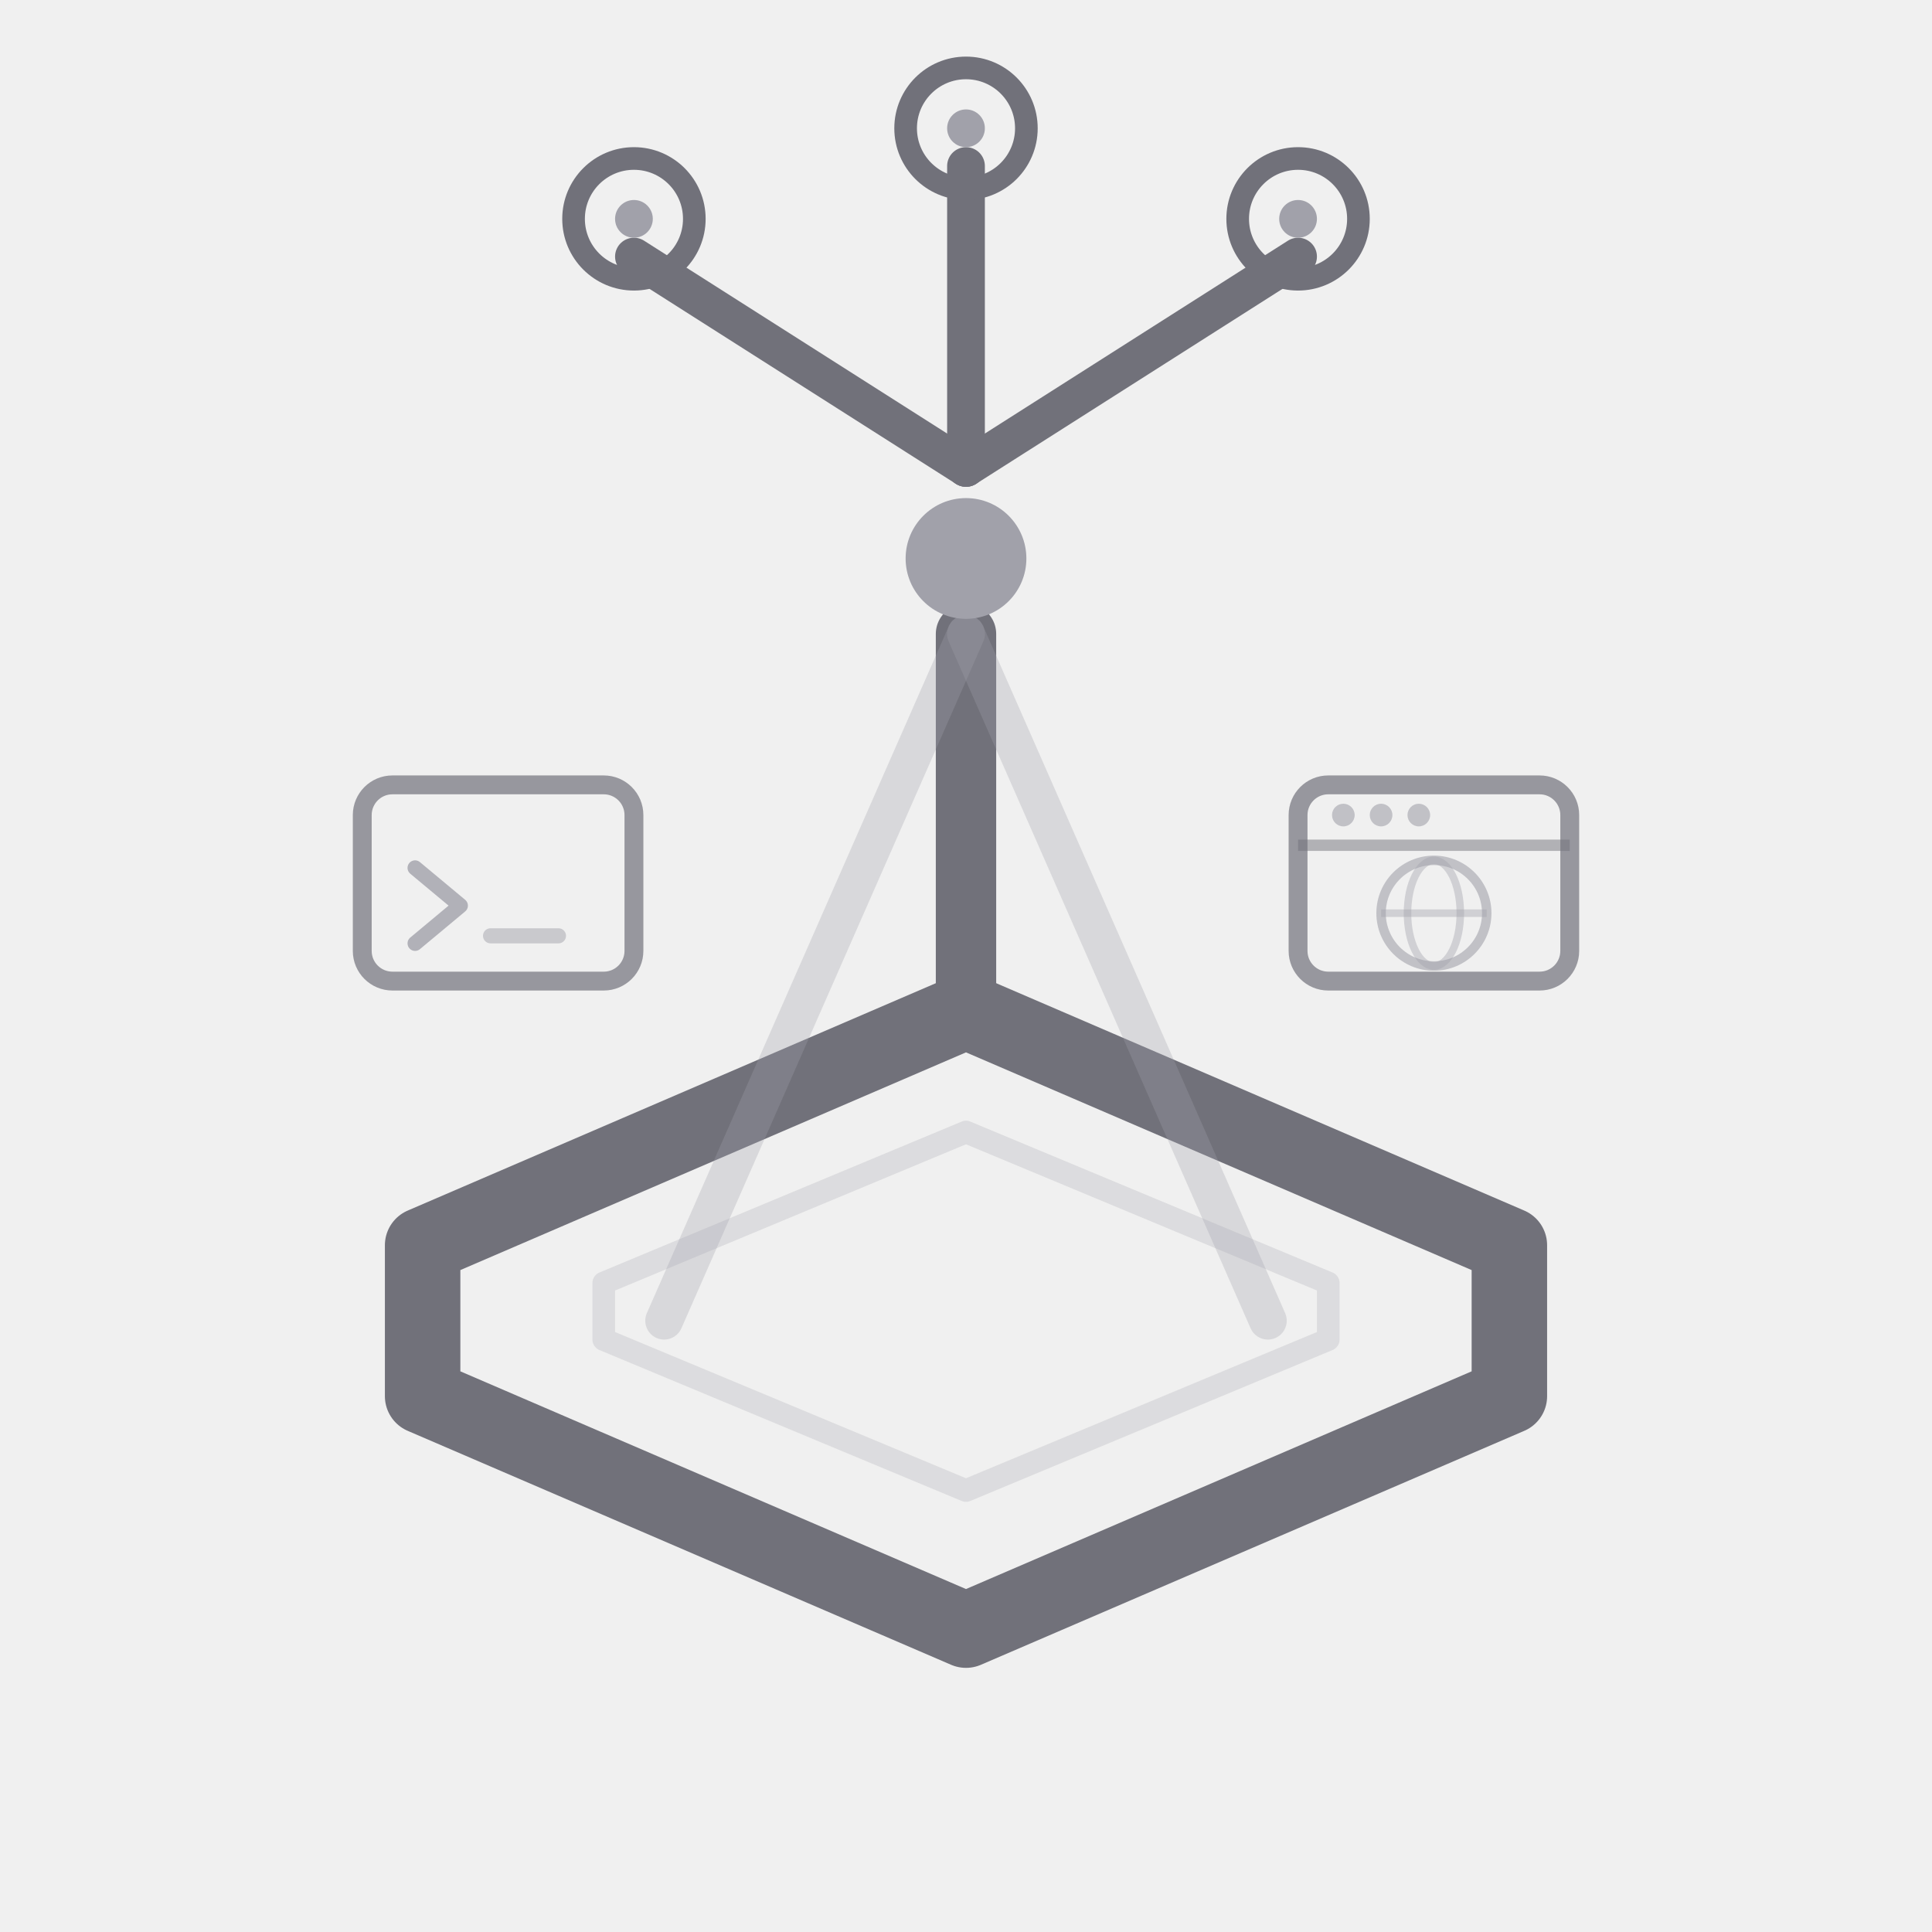
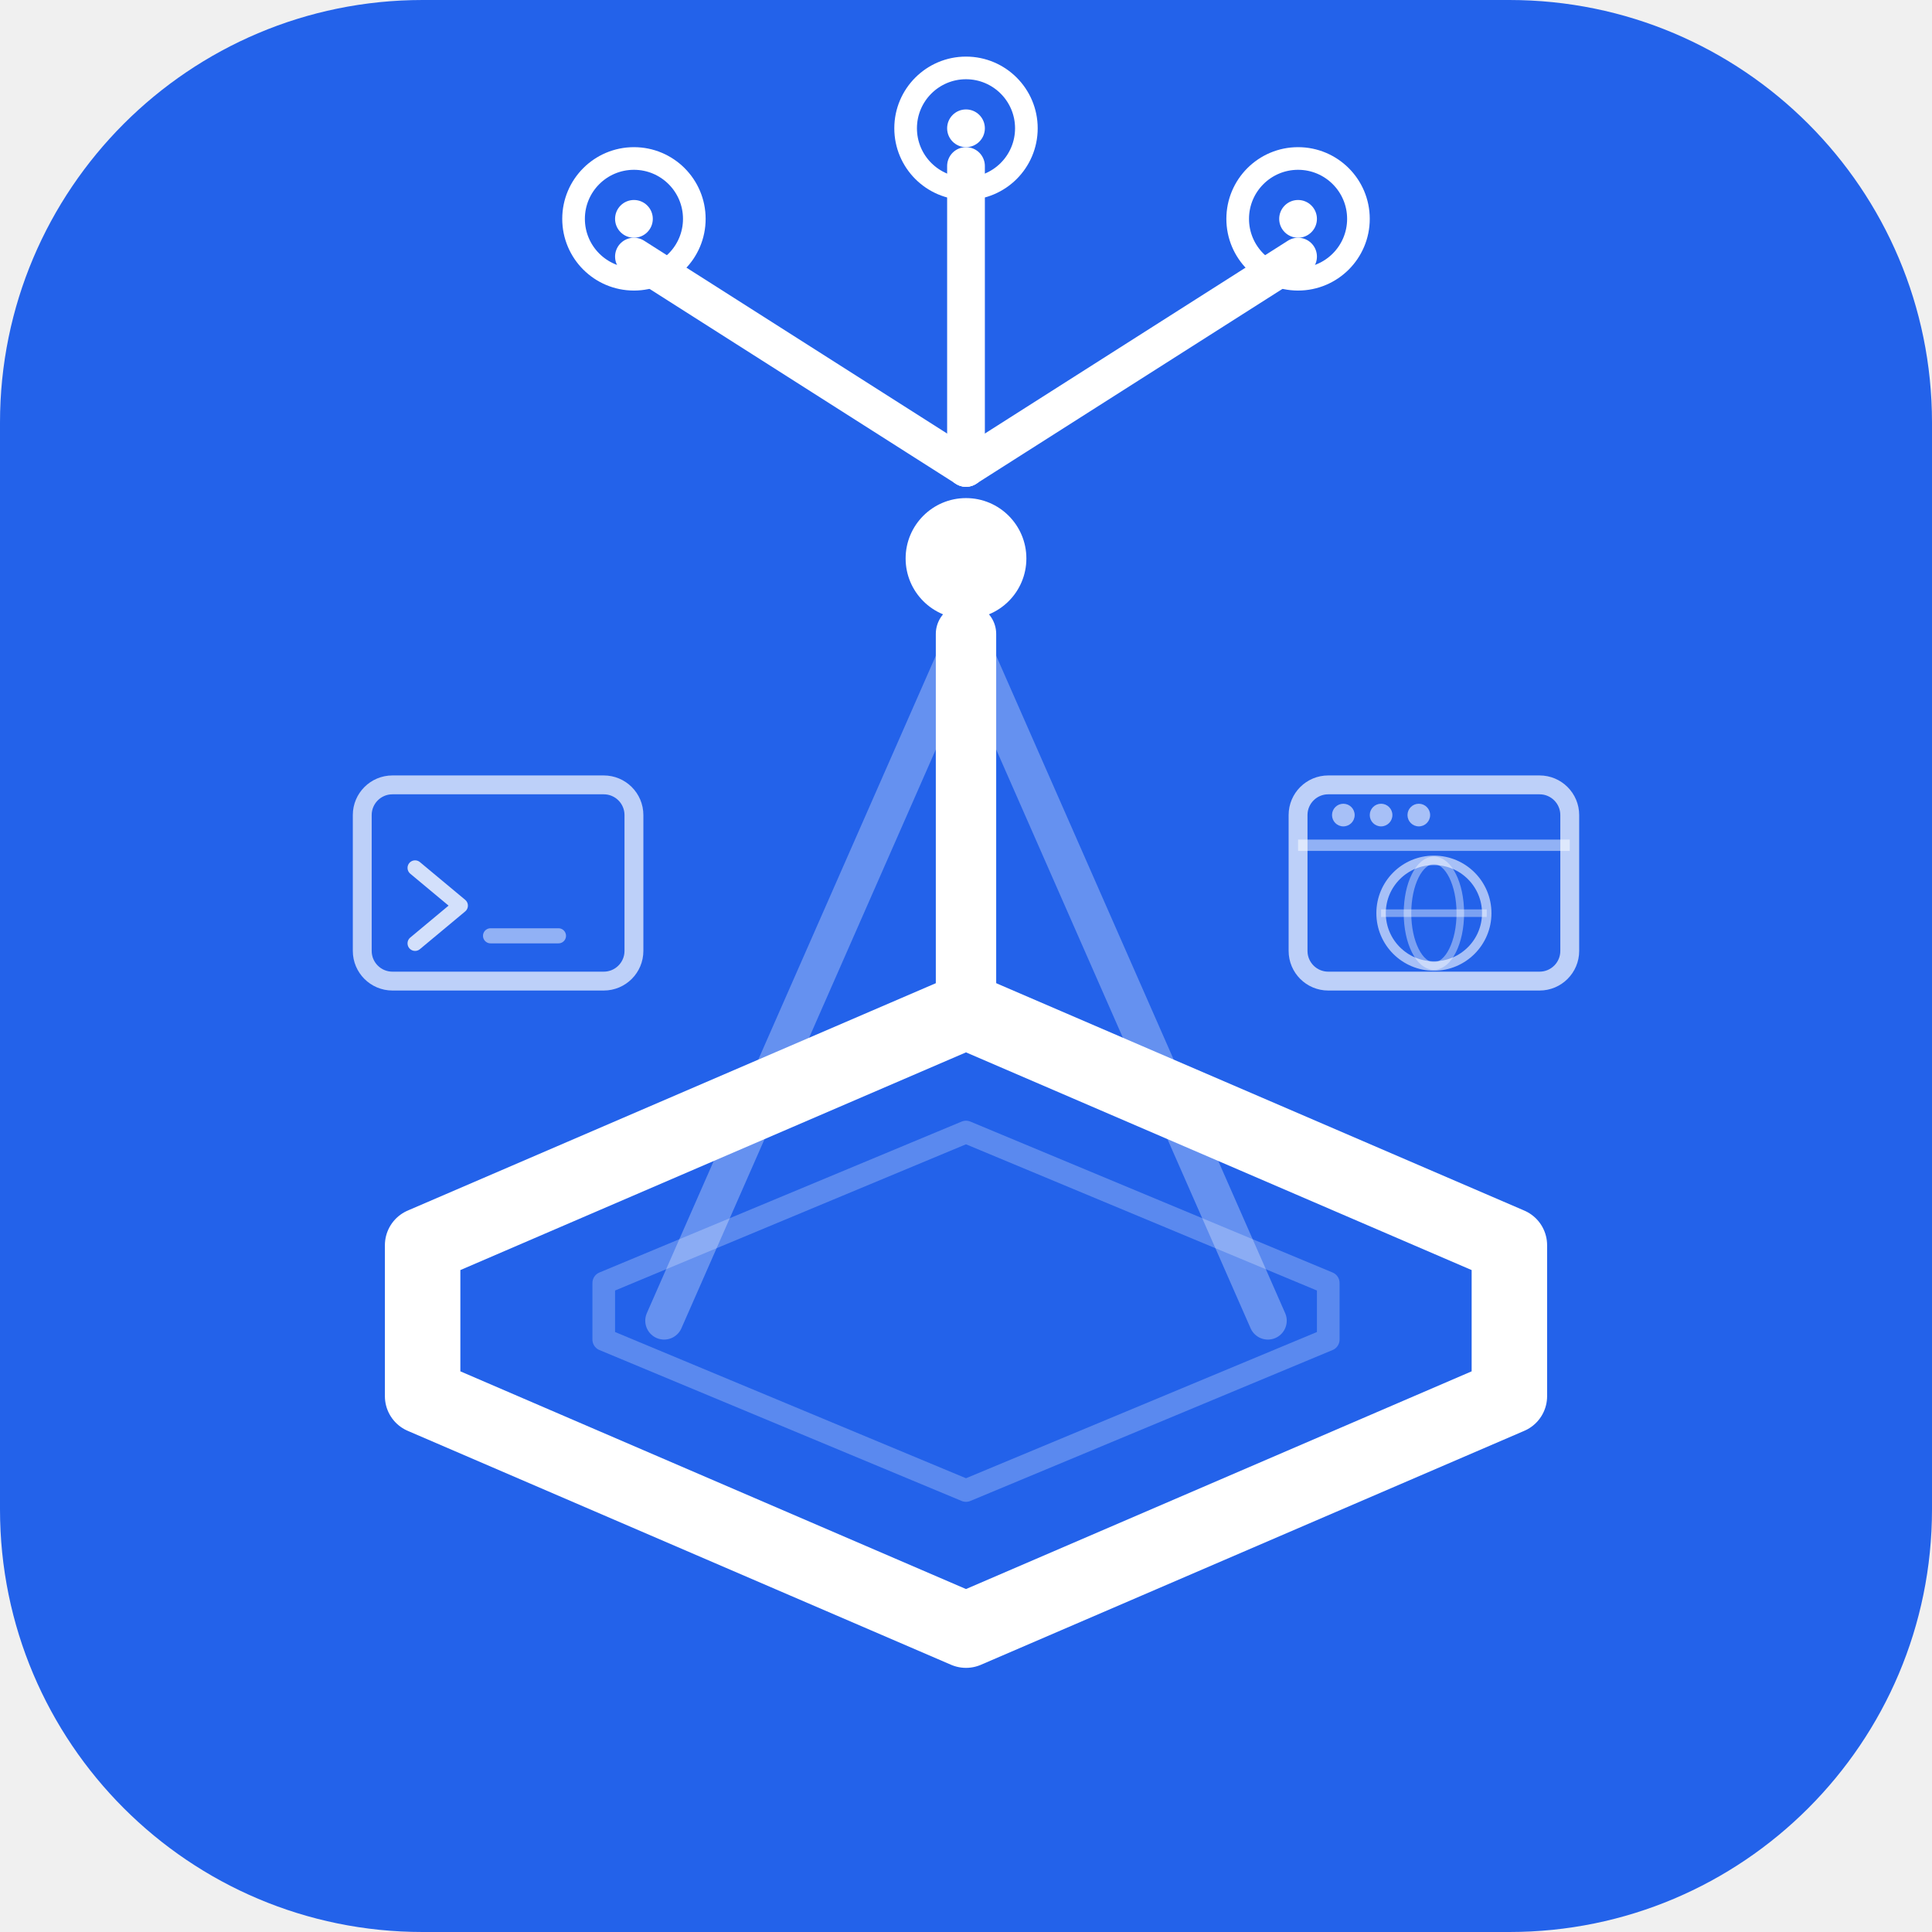
<svg xmlns="http://www.w3.org/2000/svg" viewBox="0 0 512 512" fill="none">
-   <rect x="96" y="208" width="72" height="52" rx="8" stroke="#71717a" stroke-width="5" fill="none" opacity="0.7" />
-   <polyline points="110,230 122,240 110,250" stroke="#a1a1aa" stroke-width="4" stroke-linecap="round" stroke-linejoin="round" opacity="0.8" />
-   <line x1="130" y1="248" x2="148" y2="248" stroke="#a1a1aa" stroke-width="4" stroke-linecap="round" opacity="0.5" />
-   <rect x="344" y="208" width="72" height="52" rx="8" stroke="#71717a" stroke-width="5" fill="none" opacity="0.7" />
-   <line x1="344" y1="224" x2="416" y2="224" stroke="#71717a" stroke-width="3" opacity="0.5" />
-   <circle cx="356" cy="216" r="3" fill="#a1a1aa" opacity="0.6" />
-   <circle cx="366" cy="216" r="3" fill="#a1a1aa" opacity="0.6" />
-   <circle cx="376" cy="216" r="3" fill="#a1a1aa" opacity="0.6" />
-   <circle cx="380" cy="242" r="14" stroke="#a1a1aa" stroke-width="2.5" fill="none" opacity="0.6" />
-   <ellipse cx="380" cy="242" rx="7" ry="14" stroke="#a1a1aa" stroke-width="2" fill="none" opacity="0.4" />
-   <line x1="366" y1="242" x2="394" y2="242" stroke="#a1a1aa" stroke-width="2" opacity="0.4" />
-   <path d="M112 370 L256 432 L400 370 L400 330 L256 268 L112 330 Z" stroke="#71717a" stroke-width="20" stroke-linejoin="round" stroke-linecap="round" fill="none" />
-   <path d="M160 355 L256 395 L352 355 L352 340 L256 300 L160 340 Z" stroke="#a1a1aa" stroke-width="6" stroke-linejoin="round" stroke-linecap="round" fill="none" opacity="0.25" />
-   <line x1="256" y1="268" x2="256" y2="168" stroke="#71717a" stroke-width="16" stroke-linecap="round" />
-   <line x1="176" y1="350" x2="256" y2="168" stroke="#a1a1aa" stroke-width="10" stroke-linecap="round" opacity="0.3" />
-   <line x1="336" y1="350" x2="256" y2="168" stroke="#a1a1aa" stroke-width="10" stroke-linecap="round" opacity="0.3" />
-   <circle cx="256" cy="148" r="16" fill="#a1a1aa" />
-   <line x1="256" y1="124" x2="168" y2="68" stroke="#71717a" stroke-width="10" stroke-linecap="round" />
-   <line x1="256" y1="124" x2="344" y2="68" stroke="#71717a" stroke-width="10" stroke-linecap="round" />
-   <line x1="256" y1="124" x2="256" y2="44" stroke="#71717a" stroke-width="10" stroke-linecap="round" />
-   <circle cx="168" cy="58" r="16" fill="none" stroke="#71717a" stroke-width="6" />
-   <circle cx="344" cy="58" r="16" fill="none" stroke="#71717a" stroke-width="6" />
-   <circle cx="256" cy="34" r="16" fill="none" stroke="#71717a" stroke-width="6" />
-   <circle cx="168" cy="58" r="5" fill="#a1a1aa" />
-   <circle cx="344" cy="58" r="5" fill="#a1a1aa" />
-   <circle cx="256" cy="34" r="5" fill="#a1a1aa" />
+   <rect width="512" height="512" rx="112" fill="#2362EA" />
+   <rect x="96" y="208" width="72" height="52" rx="8" stroke="#FFFFFF" stroke-width="5" fill="none" opacity="0.7" />
+   <polyline points="110,230 122,240 110,250" stroke="#FFFFFF" stroke-width="4" stroke-linecap="round" stroke-linejoin="round" opacity="0.8" />
+   <line x1="130" y1="248" x2="148" y2="248" stroke="#FFFFFF" stroke-width="4" stroke-linecap="round" opacity="0.5" />
+   <rect x="344" y="208" width="72" height="52" rx="8" stroke="#FFFFFF" stroke-width="5" fill="none" opacity="0.7" />
+   <line x1="344" y1="224" x2="416" y2="224" stroke="#FFFFFF" stroke-width="3" opacity="0.5" />
+   <circle cx="356" cy="216" r="3" fill="#FFFFFF" opacity="0.6" />
+   <circle cx="366" cy="216" r="3" fill="#FFFFFF" opacity="0.6" />
+   <circle cx="376" cy="216" r="3" fill="#FFFFFF" opacity="0.6" />
+   <circle cx="380" cy="242" r="14" stroke="#FFFFFF" stroke-width="2.5" fill="none" opacity="0.6" />
+   <ellipse cx="380" cy="242" rx="7" ry="14" stroke="#FFFFFF" stroke-width="2" fill="none" opacity="0.4" />
+   <line x1="366" y1="242" x2="394" y2="242" stroke="#FFFFFF" stroke-width="2" opacity="0.4" />
+   <path d="M112 370 L256 432 L400 370 L400 330 L256 268 L112 330 Z" stroke="#FFFFFF" stroke-width="20" stroke-linejoin="round" stroke-linecap="round" fill="none" />
+   <path d="M160 355 L256 395 L352 355 L352 340 L256 300 L160 340 Z" stroke="#FFFFFF" stroke-width="6" stroke-linejoin="round" stroke-linecap="round" fill="none" opacity="0.25" />
+   <line x1="256" y1="268" x2="256" y2="168" stroke="#FFFFFF" stroke-width="16" stroke-linecap="round" />
+   <line x1="176" y1="350" x2="256" y2="168" stroke="#FFFFFF" stroke-width="10" stroke-linecap="round" opacity="0.3" />
+   <line x1="336" y1="350" x2="256" y2="168" stroke="#FFFFFF" stroke-width="10" stroke-linecap="round" opacity="0.3" />
+   <circle cx="256" cy="148" r="16" fill="#FFFFFF" />
+   <line x1="256" y1="124" x2="168" y2="68" stroke="#FFFFFF" stroke-width="10" stroke-linecap="round" />
+   <line x1="256" y1="124" x2="344" y2="68" stroke="#FFFFFF" stroke-width="10" stroke-linecap="round" />
+   <line x1="256" y1="124" x2="256" y2="44" stroke="#FFFFFF" stroke-width="10" stroke-linecap="round" />
+   <circle cx="168" cy="58" r="16" fill="none" stroke="#FFFFFF" stroke-width="6" />
+   <circle cx="344" cy="58" r="16" fill="none" stroke="#FFFFFF" stroke-width="6" />
+   <circle cx="256" cy="34" r="16" fill="none" stroke="#FFFFFF" stroke-width="6" />
+   <circle cx="168" cy="58" r="5" fill="#FFFFFF" />
+   <circle cx="344" cy="58" r="5" fill="#FFFFFF" />
+   <circle cx="256" cy="34" r="5" fill="#FFFFFF" />
</svg>
